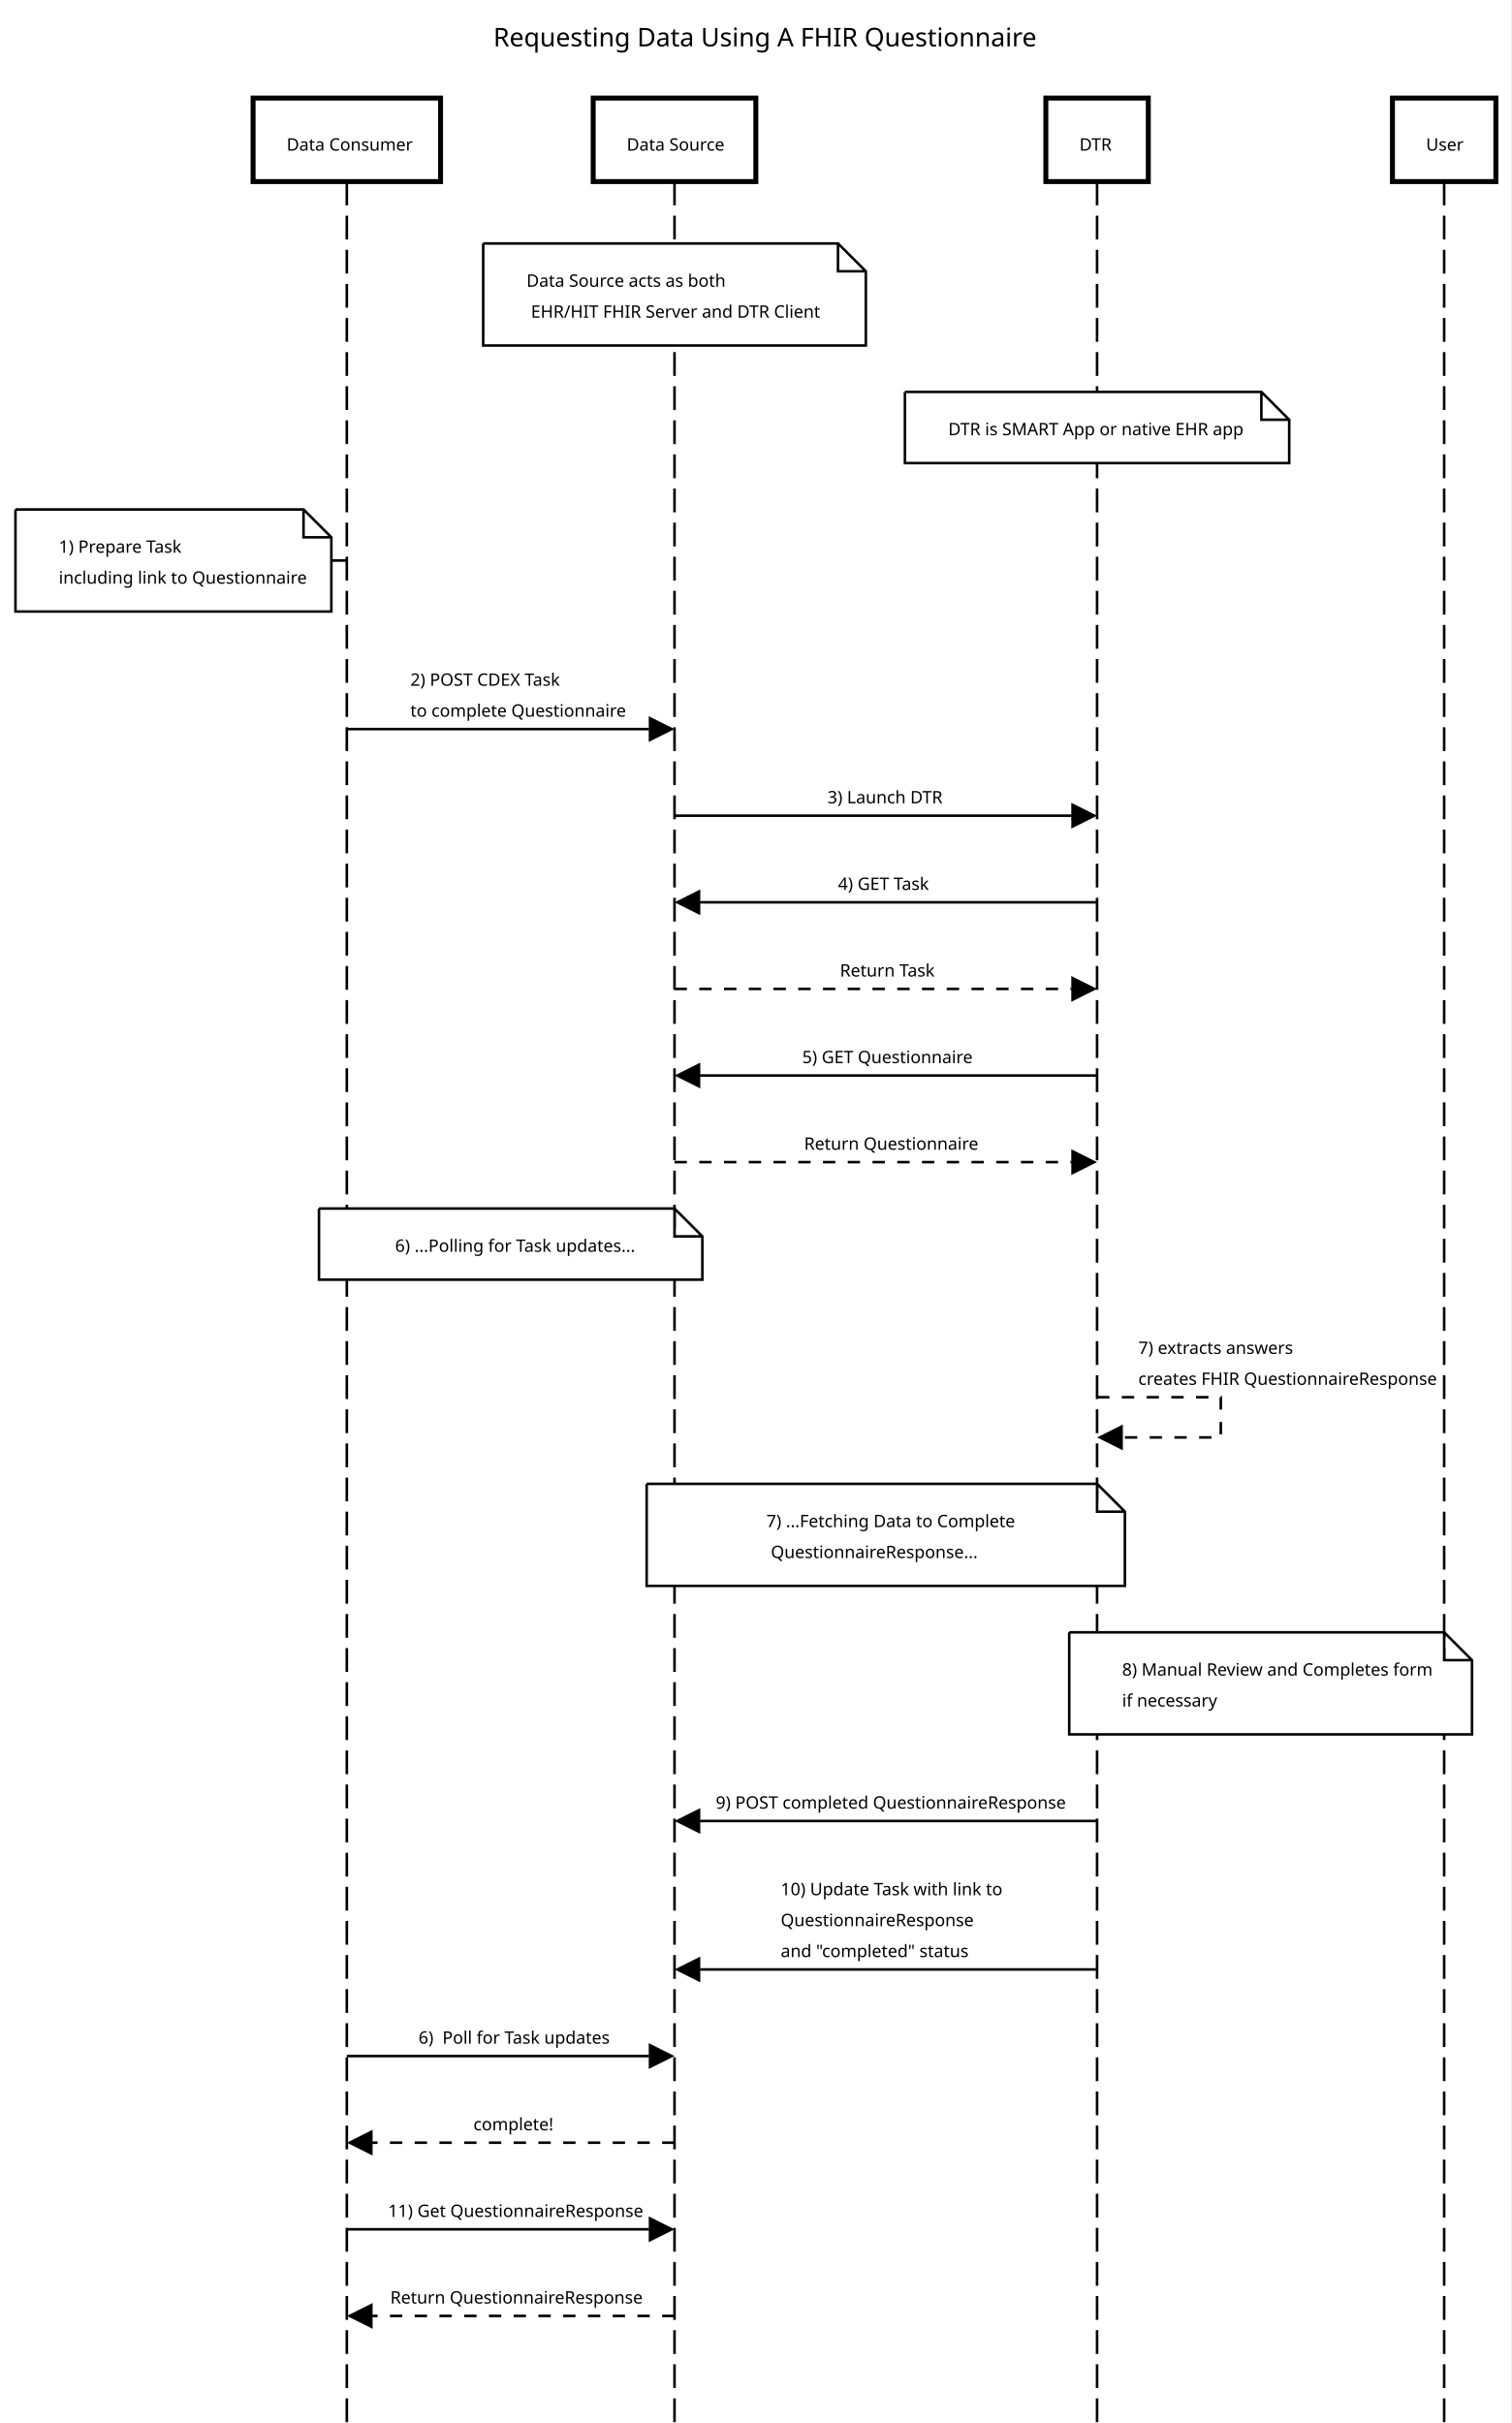
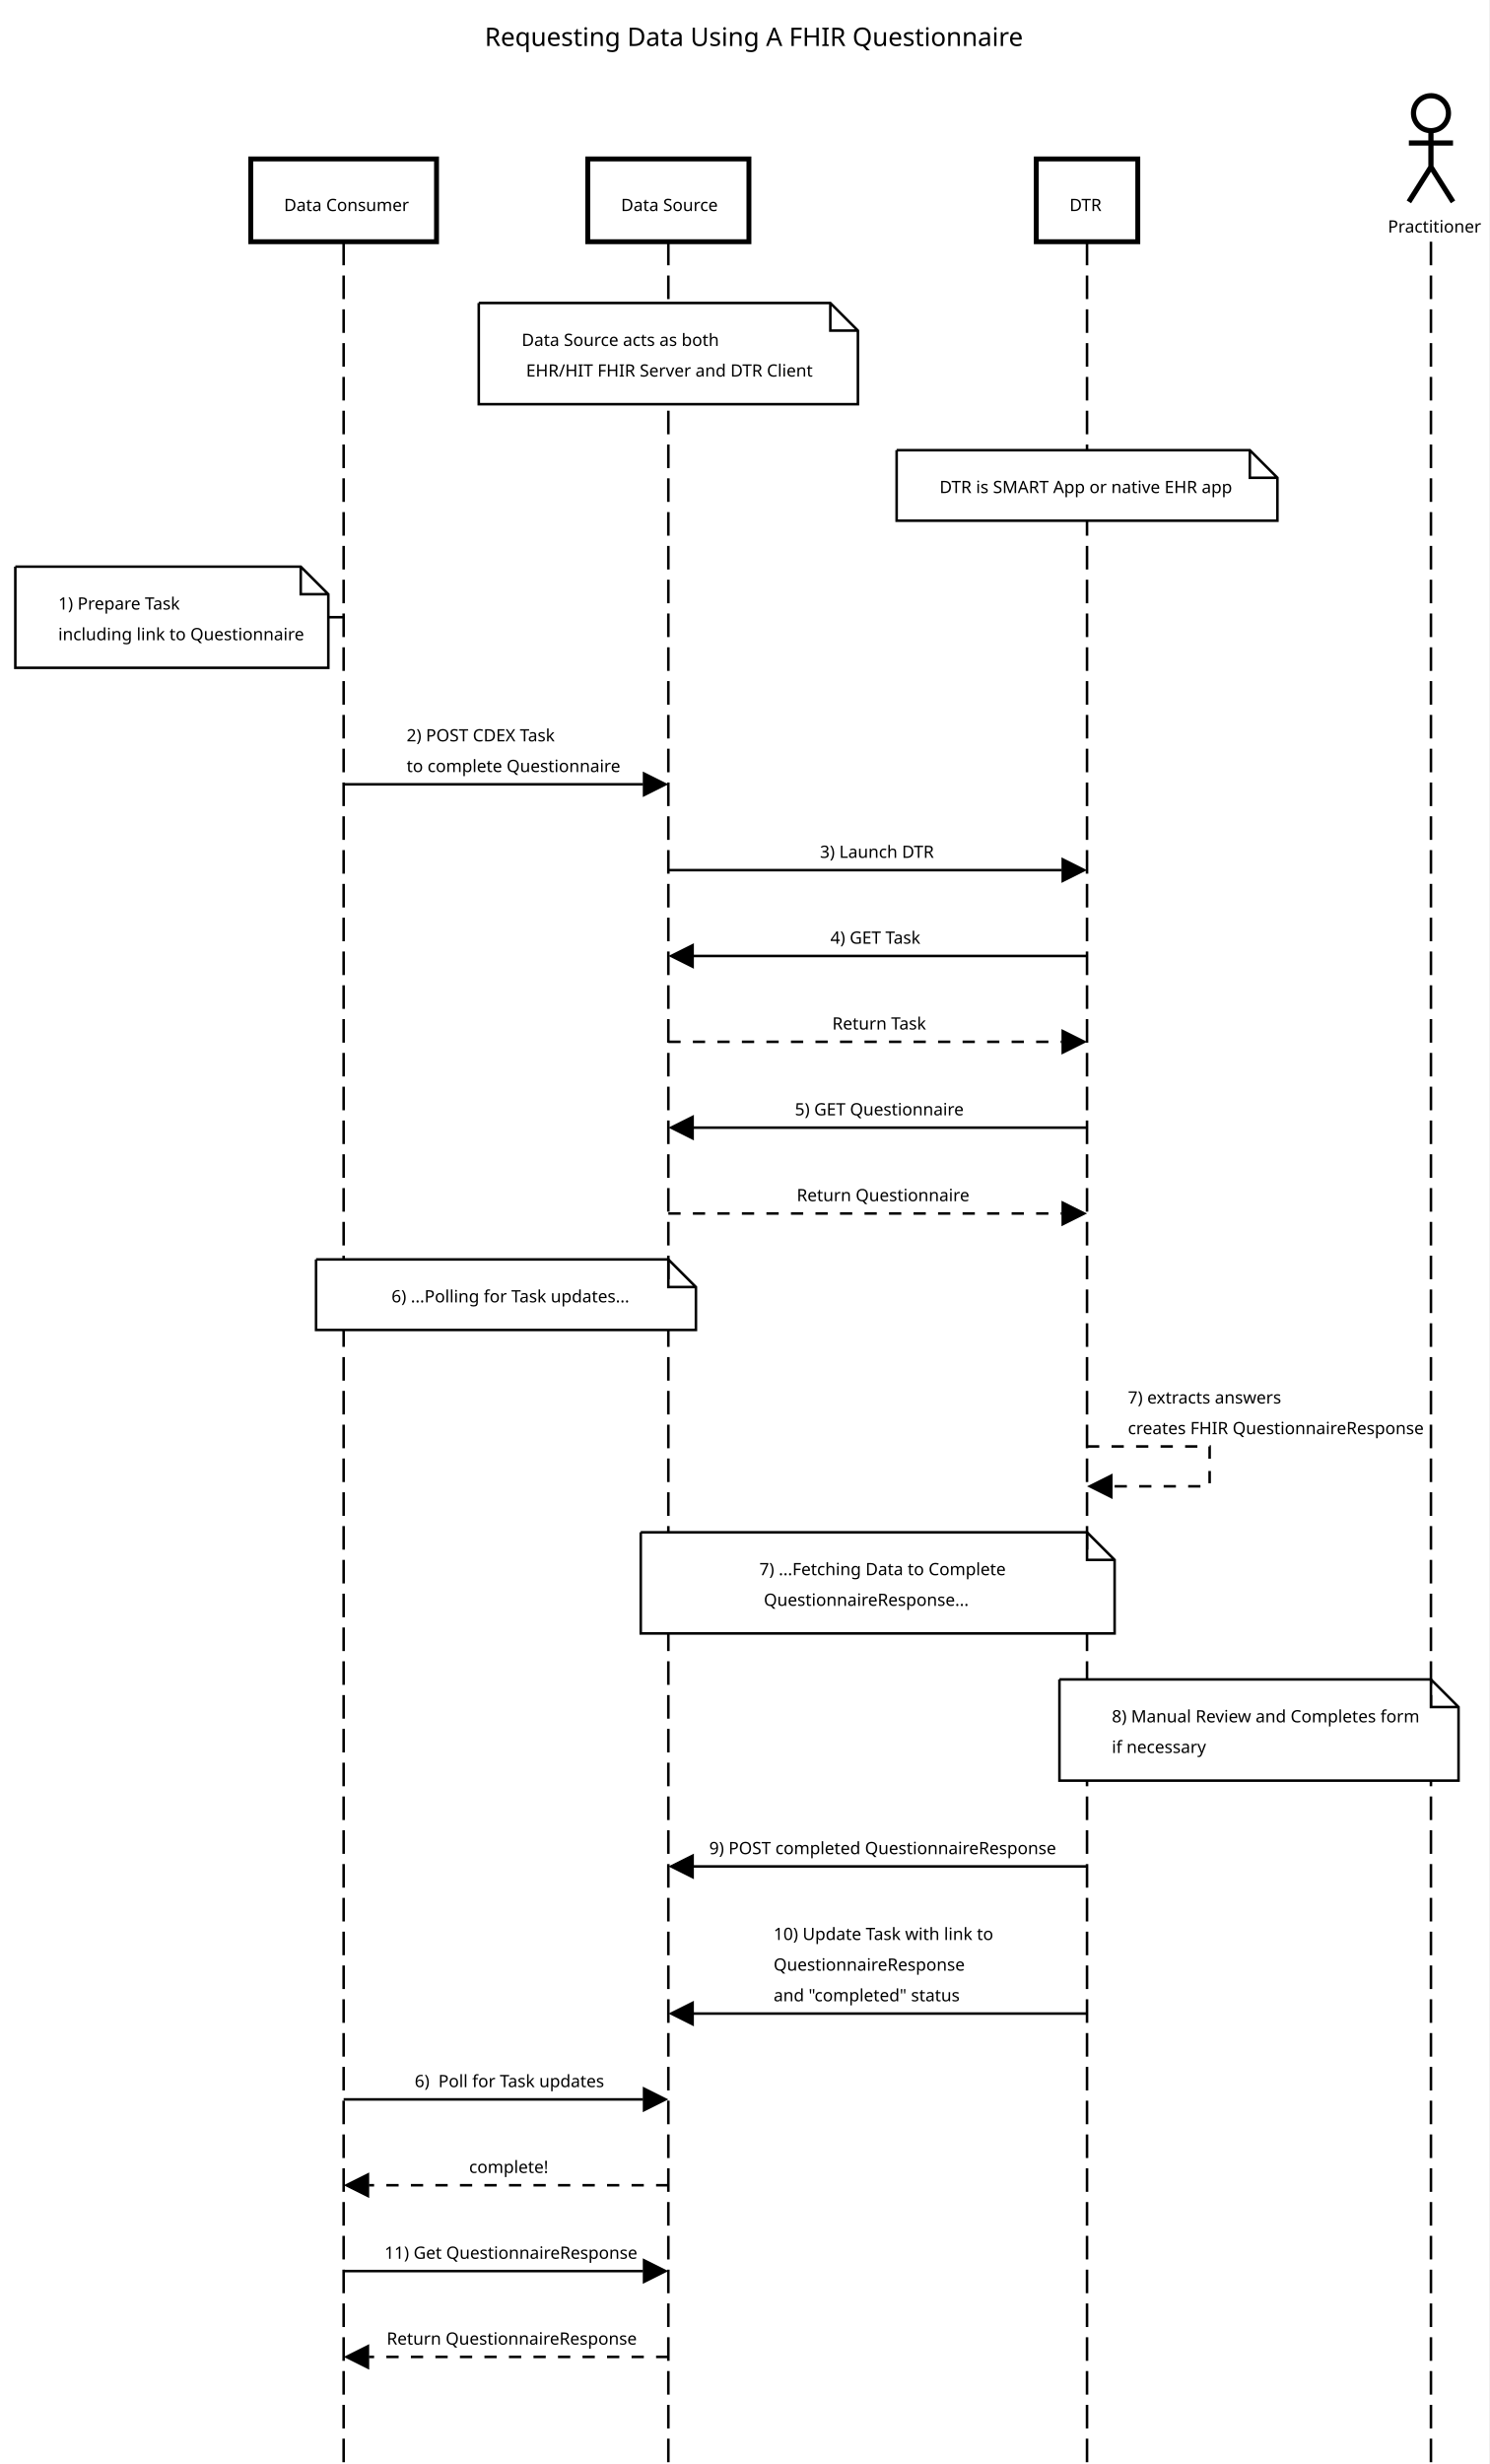
- <svg xmlns="http://www.w3.org/2000/svg" version="1.1" width="1289" height="2067">
+ <svg xmlns="http://www.w3.org/2000/svg" version="1.1" width="1282" height="2121">
  <defs />
  <g>
    <g />
    <g />
    <g />
    <g />
    <g />
    <g />
    <g />
    <g />
    <g />
    <g />
    <g />
    <g />
    <g />
    <g />
    <g />
    <g />
    <g />
    <g />
    <g />
    <g />
    <g />
    <g />
    <g />
    <g />
    <g />
    <g />
    <g />
    <g>
-       <rect fill="white" stroke="none" x="0" y="0" width="1289" height="2067" />
-     </g>
-     <g>
-       <text fill="black" stroke="none" font-family="sans-serif" font-size="16.5pt" font-style="normal" font-weight="normal" text-decoration="normal" x="420.844" y="39.581" text-anchor="start" dominant-baseline="alphabetic" xml:space="preserve">Requesting Data Using A FHIR Questionnaire</text>
-     </g>
-     <g />
-     <g>
-       <path fill="none" stroke="black" paint-order="fill stroke markers" d=" M 295.856 154.895 L 295.856 2067.999" stroke-miterlimit="10" stroke-width="2.199" stroke-dasharray="20.298,8.796" />
-       <path fill="none" stroke="black" paint-order="fill stroke markers" d=" M 575.393 154.895 L 575.393 2067.999" stroke-miterlimit="10" stroke-width="2.199" stroke-dasharray="20.298,8.796" />
-       <path fill="none" stroke="black" paint-order="fill stroke markers" d=" M 935.853 154.895 L 935.853 2067.999" stroke-miterlimit="10" stroke-width="2.199" stroke-dasharray="20.298,8.796" />
-       <path fill="none" stroke="black" paint-order="fill stroke markers" d=" M 1231.94 154.895 L 1231.94 2067.999" stroke-miterlimit="10" stroke-width="2.199" stroke-dasharray="20.298,8.796" />
+       <rect fill="white" stroke="none" x="0" y="0" width="1282" height="2121" />
+     </g>
+     <g>
+       <text fill="black" stroke="none" font-family="sans-serif" font-size="16.5pt" font-style="normal" font-weight="normal" text-decoration="normal" x="417.327" y="39.581" text-anchor="start" dominant-baseline="alphabetic" xml:space="preserve">Requesting Data Using A FHIR Questionnaire</text>
+     </g>
+     <g />
+     <g>
+       <path fill="none" stroke="black" paint-order="fill stroke markers" d=" M 295.856 208.067 L 295.856 2121.17" stroke-miterlimit="10" stroke-width="2.199" stroke-dasharray="20.298,8.796" />
+       <path fill="none" stroke="black" paint-order="fill stroke markers" d=" M 575.393 208.067 L 575.393 2121.17" stroke-miterlimit="10" stroke-width="2.199" stroke-dasharray="20.298,8.796" />
+       <path fill="none" stroke="black" paint-order="fill stroke markers" d=" M 935.853 208.067 L 935.853 2121.17" stroke-miterlimit="10" stroke-width="2.199" stroke-dasharray="20.298,8.796" />
+       <path fill="none" stroke="black" paint-order="fill stroke markers" d=" M 1231.94 208.067 L 1231.94 2121.17" stroke-miterlimit="10" stroke-width="2.199" stroke-dasharray="20.298,8.796" />
    </g>
    <g>
      <path fill="none" stroke="none" />
      <g>
-         <path fill="white" stroke="black" paint-order="fill stroke markers" d=" M 215.894 83.649 L 375.818 83.649 L 375.818 154.895 L 215.894 154.895 L 215.894 83.649 Z" stroke-miterlimit="10" stroke-width="4.222" stroke-dasharray="" />
-       </g>
-       <g>
-         <g />
-         <text fill="black" stroke="none" font-family="sans-serif" font-size="11pt" font-style="normal" font-weight="normal" text-decoration="normal" x="244.525" y="128.508" text-anchor="start" dominant-baseline="alphabetic" xml:space="preserve">Data Consumer</text>
+         <path fill="white" stroke="black" paint-order="fill stroke markers" d=" M 215.894 136.82 L 375.818 136.82 L 375.818 208.067 L 215.894 208.067 L 215.894 136.82 Z" stroke-miterlimit="10" stroke-width="4.222" stroke-dasharray="" />
+       </g>
+       <g>
+         <g />
+         <text fill="black" stroke="none" font-family="sans-serif" font-size="11pt" font-style="normal" font-weight="normal" text-decoration="normal" x="244.525" y="181.679" text-anchor="start" dominant-baseline="alphabetic" xml:space="preserve">Data Consumer</text>
      </g>
      <path fill="none" stroke="none" />
      <g>
-         <path fill="white" stroke="black" paint-order="fill stroke markers" d=" M 506.018 83.649 L 644.768 83.649 L 644.768 154.895 L 506.018 154.895 L 506.018 83.649 Z" stroke-miterlimit="10" stroke-width="4.222" stroke-dasharray="" />
-       </g>
-       <g>
-         <g />
-         <text fill="black" stroke="none" font-family="sans-serif" font-size="11pt" font-style="normal" font-weight="normal" text-decoration="normal" x="534.648" y="128.508" text-anchor="start" dominant-baseline="alphabetic" xml:space="preserve">Data Source</text>
+         <path fill="white" stroke="black" paint-order="fill stroke markers" d=" M 506.018 136.82 L 644.768 136.82 L 644.768 208.067 L 506.018 208.067 L 506.018 136.82 Z" stroke-miterlimit="10" stroke-width="4.222" stroke-dasharray="" />
+       </g>
+       <g>
+         <g />
+         <text fill="black" stroke="none" font-family="sans-serif" font-size="11pt" font-style="normal" font-weight="normal" text-decoration="normal" x="534.648" y="181.679" text-anchor="start" dominant-baseline="alphabetic" xml:space="preserve">Data Source</text>
      </g>
      <path fill="none" stroke="none" />
      <g>
-         <path fill="white" stroke="black" paint-order="fill stroke markers" d=" M 892.158 83.649 L 979.548 83.649 L 979.548 154.895 L 892.158 154.895 L 892.158 83.649 Z" stroke-miterlimit="10" stroke-width="4.222" stroke-dasharray="" />
-       </g>
-       <g>
-         <g />
-         <text fill="black" stroke="none" font-family="sans-serif" font-size="11pt" font-style="normal" font-weight="normal" text-decoration="normal" x="920.788" y="128.508" text-anchor="start" dominant-baseline="alphabetic" xml:space="preserve">DTR</text>
-       </g>
-       <path fill="none" stroke="none" />
-       <g>
-         <path fill="white" stroke="black" paint-order="fill stroke markers" d=" M 1187.833 83.649 L 1276.046 83.649 L 1276.046 154.895 L 1187.833 154.895 L 1187.833 83.649 Z" stroke-miterlimit="10" stroke-width="4.222" stroke-dasharray="" />
-       </g>
-       <g>
-         <g />
-         <text fill="black" stroke="none" font-family="sans-serif" font-size="11pt" font-style="normal" font-weight="normal" text-decoration="normal" x="1216.464" y="128.508" text-anchor="start" dominant-baseline="alphabetic" xml:space="preserve">User</text>
-       </g>
-     </g>
-     <g>
-       <path fill="white" stroke="black" paint-order="fill stroke markers" d=" M 412.187 207.671 L 714.85 207.671 L 738.599 231.42 L 738.599 294.75 L 412.187 294.75 L 412.187 207.671 M 714.85 207.671 L 714.85 231.42 L 738.599 231.42" stroke-miterlimit="10" stroke-width="2.199" stroke-dasharray="" />
-       <g>
-         <text fill="black" stroke="none" font-family="sans-serif" font-size="11pt" font-style="normal" font-weight="normal" text-decoration="normal" x="449.13" y="244.613" text-anchor="start" dominant-baseline="alphabetic" xml:space="preserve">Data Source acts as both</text>
-         <text fill="black" stroke="none" font-family="sans-serif" font-size="11pt" font-style="normal" font-weight="normal" text-decoration="normal" x="449.13" y="271.001" text-anchor="start" dominant-baseline="alphabetic" xml:space="preserve"> EHR/HIT FHIR Server and DTR Client</text>
-       </g>
-       <path fill="white" stroke="black" paint-order="fill stroke markers" d=" M 771.945 334.331 L 1076.012 334.331 L 1099.761 358.08 L 1099.761 395.023 L 771.945 395.023 L 771.945 334.331 M 1076.012 334.331 L 1076.012 358.08 L 1099.761 358.08" stroke-miterlimit="10" stroke-width="2.199" stroke-dasharray="" />
-       <g>
-         <text fill="black" stroke="none" font-family="sans-serif" font-size="11pt" font-style="normal" font-weight="normal" text-decoration="normal" x="808.888" y="371.274" text-anchor="start" dominant-baseline="alphabetic" xml:space="preserve">DTR is SMART App or native EHR app</text>
-       </g>
-       <path fill="white" stroke="black" paint-order="fill stroke markers" d=" M 295.856 478.144 L 282.662 478.144 M 13.194 434.604 L 258.914 434.604 L 282.662 458.353 L 282.662 521.684 L 13.194 521.684 L 13.194 434.604 M 258.914 434.604 L 258.914 458.353 L 282.662 458.353" stroke-miterlimit="10" stroke-width="2.199" stroke-dasharray="" />
-       <g>
-         <text fill="black" stroke="none" font-family="sans-serif" font-size="11pt" font-style="normal" font-weight="normal" text-decoration="normal" x="50.137" y="471.547" text-anchor="start" dominant-baseline="alphabetic" xml:space="preserve">1) Prepare Task</text>
-         <text fill="black" stroke="none" font-family="sans-serif" font-size="11pt" font-style="normal" font-weight="normal" text-decoration="normal" x="50.137" y="497.935" text-anchor="start" dominant-baseline="alphabetic" xml:space="preserve">including link to Questionnaire</text>
-       </g>
-       <g>
-         <g>
-           <rect fill="white" stroke="none" x="346.101" y="561.265" width="143.958" height="34.304" />
-         </g>
-         <g>
-           <rect fill="white" stroke="none" x="346.101" y="587.653" width="179.047" height="34.304" />
-         </g>
-         <text fill="black" stroke="none" font-family="sans-serif" font-size="11pt" font-style="normal" font-weight="normal" text-decoration="normal" x="350.059" y="585.014" text-anchor="start" dominant-baseline="alphabetic" xml:space="preserve">2) POST CDEX Task</text>
-         <text fill="black" stroke="none" font-family="sans-serif" font-size="11pt" font-style="normal" font-weight="normal" text-decoration="normal" x="350.059" y="611.402" text-anchor="start" dominant-baseline="alphabetic" xml:space="preserve">to complete Questionnaire</text>
-       </g>
-       <g>
-         <path fill="none" stroke="black" paint-order="fill stroke markers" d=" M 295.856 621.957 L 553.667 621.957" stroke-miterlimit="10" stroke-width="2.199" stroke-dasharray="" />
-         <g transform="translate(575.3929,621.9566) translate(-575.3929,-621.9566)">
-           <path fill="black" stroke="none" paint-order="stroke fill markers" d=" M 553.403 610.962 L 575.393 621.957 L 553.403 632.951 Z" />
-         </g>
-       </g>
-       <g>
-         <g>
-           <rect fill="white" stroke="none" x="701.962" y="661.538" width="107.322" height="34.304" />
-         </g>
-         <text fill="black" stroke="none" font-family="sans-serif" font-size="11pt" font-style="normal" font-weight="normal" text-decoration="normal" x="705.92" y="685.287" text-anchor="start" dominant-baseline="alphabetic" xml:space="preserve">3) Launch DTR</text>
-       </g>
-       <g>
-         <path fill="none" stroke="black" paint-order="fill stroke markers" d=" M 575.393 695.842 L 914.127 695.842" stroke-miterlimit="10" stroke-width="2.199" stroke-dasharray="" />
-         <g transform="translate(935.8529,695.842) translate(-935.8529,-695.842)">
-           <path fill="black" stroke="none" paint-order="stroke fill markers" d=" M 913.863 684.847 L 935.853 695.842 L 913.863 706.837 Z" />
-         </g>
-       </g>
-       <g>
-         <g>
-           <rect fill="white" stroke="none" x="710.935" y="735.423" width="89.377" height="34.304" />
-         </g>
-         <text fill="black" stroke="none" font-family="sans-serif" font-size="11pt" font-style="normal" font-weight="normal" text-decoration="normal" x="714.893" y="759.172" text-anchor="start" dominant-baseline="alphabetic" xml:space="preserve">4) GET Task</text>
-       </g>
-       <g>
-         <path fill="none" stroke="black" paint-order="fill stroke markers" d=" M 935.853 769.727 L 597.119 769.727" stroke-miterlimit="10" stroke-width="2.199" stroke-dasharray="" />
-         <g transform="translate(575.3929,769.7273) translate(-575.3929,-769.7273)">
-           <path fill="black" stroke="none" paint-order="stroke fill markers" d=" M 597.383 758.732 L 575.393 769.727 L 597.383 780.722 Z" />
-         </g>
-       </g>
-       <g>
-         <g>
-           <rect fill="white" stroke="none" x="712.556" y="809.309" width="86.134" height="34.304" />
-         </g>
-         <text fill="black" stroke="none" font-family="sans-serif" font-size="11pt" font-style="normal" font-weight="normal" text-decoration="normal" x="716.514" y="833.058" text-anchor="start" dominant-baseline="alphabetic" xml:space="preserve">Return Task</text>
-       </g>
-       <g>
-         <path fill="none" stroke="black" paint-order="fill stroke markers" d=" M 575.393 843.613 L 914.127 843.613" stroke-miterlimit="10" stroke-width="2.199" stroke-dasharray="10.555" />
-         <g transform="translate(935.8529,843.6127) translate(-935.8529,-843.6127)">
-           <path fill="black" stroke="none" paint-order="stroke fill markers" d=" M 913.863 832.618 L 935.853 843.613 L 913.863 854.608 Z" />
-         </g>
-       </g>
-       <g>
-         <g>
-           <rect fill="white" stroke="none" x="680.369" y="883.194" width="150.508" height="34.304" />
-         </g>
-         <text fill="black" stroke="none" font-family="sans-serif" font-size="11pt" font-style="normal" font-weight="normal" text-decoration="normal" x="684.327" y="906.943" text-anchor="start" dominant-baseline="alphabetic" xml:space="preserve">5) GET Questionnaire</text>
-       </g>
-       <g>
-         <path fill="none" stroke="black" paint-order="fill stroke markers" d=" M 935.853 917.498 L 597.119 917.498" stroke-miterlimit="10" stroke-width="2.199" stroke-dasharray="" />
-         <g transform="translate(575.3929,917.4981) translate(-575.3929,-917.4981)">
-           <path fill="black" stroke="none" paint-order="stroke fill markers" d=" M 597.383 906.503 L 575.393 917.498 L 597.383 928.493 Z" />
-         </g>
-       </g>
-       <g>
-         <g>
-           <rect fill="white" stroke="none" x="681.991" y="957.08" width="147.265" height="34.304" />
-         </g>
-         <text fill="black" stroke="none" font-family="sans-serif" font-size="11pt" font-style="normal" font-weight="normal" text-decoration="normal" x="685.949" y="980.828" text-anchor="start" dominant-baseline="alphabetic" xml:space="preserve">Return Questionnaire</text>
-       </g>
-       <g>
-         <path fill="none" stroke="black" paint-order="fill stroke markers" d=" M 575.393 991.383 L 914.127 991.383" stroke-miterlimit="10" stroke-width="2.199" stroke-dasharray="10.555" />
-         <g transform="translate(935.8529,991.3835) translate(-935.8529,-991.3835)">
-           <path fill="black" stroke="none" paint-order="stroke fill markers" d=" M 913.863 980.389 L 935.853 991.383 L 913.863 1002.378 Z" />
-         </g>
-       </g>
-       <path fill="white" stroke="black" paint-order="fill stroke markers" d=" M 272.107 1030.965 L 575.393 1030.965 L 599.142 1054.714 L 599.142 1091.657 L 272.107 1091.657 L 272.107 1030.965 M 575.393 1030.965 L 575.393 1054.714 L 599.142 1054.714" stroke-miterlimit="10" stroke-width="2.199" stroke-dasharray="" />
-       <g>
-         <text fill="black" stroke="none" font-family="sans-serif" font-size="11pt" font-style="normal" font-weight="normal" text-decoration="normal" x="337.028" y="1067.908" text-anchor="start" dominant-baseline="alphabetic" xml:space="preserve">6) ...Polling for Task updates...</text>
-       </g>
-       <g>
-         <g>
-           <rect fill="white" stroke="none" x="967.078" y="1131.238" width="135.01" height="34.304" />
-         </g>
-         <g>
-           <rect fill="white" stroke="none" x="967.078" y="1157.626" width="255.626" height="34.304" />
-         </g>
-         <text fill="black" stroke="none" font-family="sans-serif" font-size="11pt" font-style="normal" font-weight="normal" text-decoration="normal" x="971.036" y="1154.987" text-anchor="start" dominant-baseline="alphabetic" xml:space="preserve">7) extracts answers</text>
-         <text fill="black" stroke="none" font-family="sans-serif" font-size="11pt" font-style="normal" font-weight="normal" text-decoration="normal" x="971.036" y="1181.374" text-anchor="start" dominant-baseline="alphabetic" xml:space="preserve">creates FHIR QuestionnaireResponse</text>
-       </g>
-       <g>
-         <path fill="none" stroke="black" paint-order="fill stroke markers" d=" M 935.853 1191.93 L 1041.403 1191.93 L 1041.403 1226.233 L 957.579 1226.233" stroke-miterlimit="10" stroke-width="2.199" stroke-dasharray="10.555" />
-         <g transform="translate(935.8529,1226.233) translate(-935.8529,-1226.233)">
-           <path fill="black" stroke="none" paint-order="stroke fill markers" d=" M 957.843 1215.239 L 935.853 1226.233 L 957.843 1237.228 Z" />
-         </g>
-       </g>
-       <path fill="white" stroke="black" paint-order="fill stroke markers" d=" M 551.644 1265.815 L 935.853 1265.815 L 959.602 1289.564 L 959.602 1352.894 L 551.644 1352.894 L 551.644 1265.815 M 935.853 1265.815 L 935.853 1289.564 L 959.602 1289.564" stroke-miterlimit="10" stroke-width="2.199" stroke-dasharray="" />
-       <g>
-         <text fill="black" stroke="none" font-family="sans-serif" font-size="11pt" font-style="normal" font-weight="normal" text-decoration="normal" x="653.769" y="1302.758" text-anchor="start" dominant-baseline="alphabetic" xml:space="preserve">7) ...Fetching Data to Complete</text>
-         <text fill="black" stroke="none" font-family="sans-serif" font-size="11pt" font-style="normal" font-weight="normal" text-decoration="normal" x="653.769" y="1329.145" text-anchor="start" dominant-baseline="alphabetic" xml:space="preserve"> QuestionnaireResponse...</text>
-       </g>
-       <path fill="white" stroke="black" paint-order="fill stroke markers" d=" M 912.104 1392.476 L 1231.94 1392.476 L 1255.688 1416.224 L 1255.688 1479.555 L 912.104 1479.555 L 912.104 1392.476 M 1231.94 1392.476 L 1231.94 1416.224 L 1255.688 1416.224" stroke-miterlimit="10" stroke-width="2.199" stroke-dasharray="" />
-       <g>
-         <text fill="black" stroke="none" font-family="sans-serif" font-size="11pt" font-style="normal" font-weight="normal" text-decoration="normal" x="957.196" y="1429.418" text-anchor="start" dominant-baseline="alphabetic" xml:space="preserve">8) Manual Review and Completes form</text>
-         <text fill="black" stroke="none" font-family="sans-serif" font-size="11pt" font-style="normal" font-weight="normal" text-decoration="normal" x="957.196" y="1455.806" text-anchor="start" dominant-baseline="alphabetic" xml:space="preserve">if necessary</text>
-       </g>
-       <g>
-         <g>
-           <rect fill="white" stroke="none" x="606.618" y="1519.136" width="298.009" height="34.304" />
-         </g>
-         <text fill="black" stroke="none" font-family="sans-serif" font-size="11pt" font-style="normal" font-weight="normal" text-decoration="normal" x="610.576" y="1542.885" text-anchor="start" dominant-baseline="alphabetic" xml:space="preserve">9) POST completed QuestionnaireResponse</text>
-       </g>
-       <g>
-         <path fill="none" stroke="black" paint-order="fill stroke markers" d=" M 935.853 1553.44 L 597.119 1553.44" stroke-miterlimit="10" stroke-width="2.199" stroke-dasharray="" />
-         <g transform="translate(575.3929,1553.44) translate(-575.3929,-1553.44)">
-           <path fill="black" stroke="none" paint-order="stroke fill markers" d=" M 597.383 1542.445 L 575.393 1553.44 L 597.383 1564.435 Z" />
-         </g>
-       </g>
-       <g>
-         <g>
-           <rect fill="white" stroke="none" x="662.033" y="1593.022" width="187.179" height="34.304" />
-         </g>
-         <g>
-           <rect fill="white" stroke="none" x="662.033" y="1619.409" width="165.203" height="34.304" />
-         </g>
-         <g>
-           <rect fill="white" stroke="none" x="662.033" y="1645.797" width="157.68" height="34.304" />
-         </g>
-         <text fill="black" stroke="none" font-family="sans-serif" font-size="11pt" font-style="normal" font-weight="normal" text-decoration="normal" x="665.992" y="1616.77" text-anchor="start" dominant-baseline="alphabetic" xml:space="preserve">10) Update Task with link to</text>
-         <text fill="black" stroke="none" font-family="sans-serif" font-size="11pt" font-style="normal" font-weight="normal" text-decoration="normal" x="665.992" y="1643.158" text-anchor="start" dominant-baseline="alphabetic" xml:space="preserve">QuestionnaireResponse</text>
-         <text fill="black" stroke="none" font-family="sans-serif" font-size="11pt" font-style="normal" font-weight="normal" text-decoration="normal" x="665.992" y="1669.546" text-anchor="start" dominant-baseline="alphabetic" xml:space="preserve">and "completed" status</text>
-       </g>
-       <g>
-         <path fill="none" stroke="black" paint-order="fill stroke markers" d=" M 935.853 1680.101 L 597.119 1680.101" stroke-miterlimit="10" stroke-width="2.199" stroke-dasharray="" />
-         <g transform="translate(575.3929,1680.101) translate(-575.3929,-1680.101)">
-           <path fill="black" stroke="none" paint-order="stroke fill markers" d=" M 597.383 1669.106 L 575.393 1680.101 L 597.383 1691.096 Z" />
-         </g>
-       </g>
-       <g>
-         <g>
-           <rect fill="white" stroke="none" x="353.034" y="1719.682" width="165.182" height="34.304" />
-         </g>
-         <text fill="black" stroke="none" font-family="sans-serif" font-size="11pt" font-style="normal" font-weight="normal" text-decoration="normal" x="356.992" y="1743.431" text-anchor="start" dominant-baseline="alphabetic" xml:space="preserve">6)  Poll for Task updates</text>
-       </g>
-       <g>
-         <path fill="none" stroke="black" paint-order="fill stroke markers" d=" M 295.856 1753.986 L 553.667 1753.986" stroke-miterlimit="10" stroke-width="2.199" stroke-dasharray="" />
-         <g transform="translate(575.3929,1753.986) translate(-575.3929,-1753.986)">
-           <path fill="black" stroke="none" paint-order="stroke fill markers" d=" M 553.403 1742.991 L 575.393 1753.986 L 553.403 1764.981 Z" />
-         </g>
-       </g>
-       <g>
-         <g>
-           <rect fill="white" stroke="none" x="399.888" y="1793.568" width="71.474" height="34.304" />
-         </g>
-         <text fill="black" stroke="none" font-family="sans-serif" font-size="11pt" font-style="normal" font-weight="normal" text-decoration="normal" x="403.846" y="1817.316" text-anchor="start" dominant-baseline="alphabetic" xml:space="preserve">complete!</text>
-       </g>
-       <g>
-         <path fill="none" stroke="black" paint-order="fill stroke markers" d=" M 575.393 1827.872 L 317.582 1827.872" stroke-miterlimit="10" stroke-width="2.199" stroke-dasharray="10.555" />
-         <g transform="translate(295.8563,1827.872) translate(-295.8563,-1827.872)">
-           <path fill="black" stroke="none" paint-order="stroke fill markers" d=" M 317.846 1816.877 L 295.856 1827.872 L 317.846 1838.866 Z" />
-         </g>
-       </g>
-       <g>
-         <g>
-           <rect fill="white" stroke="none" x="327.082" y="1867.453" width="217.086" height="34.304" />
-         </g>
-         <text fill="black" stroke="none" font-family="sans-serif" font-size="11pt" font-style="normal" font-weight="normal" text-decoration="normal" x="331.04" y="1891.202" text-anchor="start" dominant-baseline="alphabetic" xml:space="preserve">11) Get QuestionnaireResponse</text>
-       </g>
-       <g>
-         <path fill="none" stroke="black" paint-order="fill stroke markers" d=" M 295.856 1901.757 L 553.667 1901.757" stroke-miterlimit="10" stroke-width="2.199" stroke-dasharray="" />
-         <g transform="translate(575.3929,1901.757) translate(-575.3929,-1901.757)">
-           <path fill="black" stroke="none" paint-order="stroke fill markers" d=" M 553.403 1890.762 L 575.393 1901.757 L 553.403 1912.752 Z" />
-         </g>
-       </g>
-       <g>
-         <g>
-           <rect fill="white" stroke="none" x="328.986" y="1941.338" width="213.278" height="34.304" />
-         </g>
-         <text fill="black" stroke="none" font-family="sans-serif" font-size="11pt" font-style="normal" font-weight="normal" text-decoration="normal" x="332.944" y="1965.087" text-anchor="start" dominant-baseline="alphabetic" xml:space="preserve">Return QuestionnaireResponse</text>
-       </g>
-       <g>
-         <path fill="none" stroke="black" paint-order="fill stroke markers" d=" M 575.393 1975.642 L 317.582 1975.642" stroke-miterlimit="10" stroke-width="2.199" stroke-dasharray="10.555" />
-         <g transform="translate(295.8563,1975.642) translate(-295.8563,-1975.642)">
-           <path fill="black" stroke="none" paint-order="stroke fill markers" d=" M 317.846 1964.647 L 295.856 1975.642 L 317.846 1986.637 Z" />
+         <path fill="white" stroke="black" paint-order="fill stroke markers" d=" M 892.158 136.82 L 979.548 136.82 L 979.548 208.067 L 892.158 208.067 L 892.158 136.82 Z" stroke-miterlimit="10" stroke-width="4.222" stroke-dasharray="" />
+       </g>
+       <g>
+         <g />
+         <text fill="black" stroke="none" font-family="sans-serif" font-size="11pt" font-style="normal" font-weight="normal" text-decoration="normal" x="920.788" y="181.679" text-anchor="start" dominant-baseline="alphabetic" xml:space="preserve">DTR</text>
+       </g>
+       <g>
+         <path fill="white" stroke="black" paint-order="fill stroke markers" d=" M 1246.981 96.447 A 15.041 15.041 0 1 1 1246.98 96.432 M 1231.94 111.488 L 1231.94 143.681 M 1212.94 123.098 L 1250.939 123.098 M 1231.94 143.681 L 1212.94 173.763 M 1231.94 143.681 L 1250.939 173.763" stroke-miterlimit="10" stroke-width="4.486" stroke-dasharray="" />
+       </g>
+       <g>
+         <g />
+         <text fill="black" stroke="none" font-family="sans-serif" font-size="11pt" font-style="normal" font-weight="normal" text-decoration="normal" x="1194.867" y="200.15" text-anchor="start" dominant-baseline="alphabetic" xml:space="preserve">Practitioner</text>
+       </g>
+     </g>
+     <g>
+       <path fill="white" stroke="black" paint-order="fill stroke markers" d=" M 412.187 260.842 L 714.85 260.842 L 738.599 284.591 L 738.599 347.921 L 412.187 347.921 L 412.187 260.842 M 714.85 260.842 L 714.85 284.591 L 738.599 284.591" stroke-miterlimit="10" stroke-width="2.199" stroke-dasharray="" />
+       <g>
+         <text fill="black" stroke="none" font-family="sans-serif" font-size="11pt" font-style="normal" font-weight="normal" text-decoration="normal" x="449.13" y="297.784" text-anchor="start" dominant-baseline="alphabetic" xml:space="preserve">Data Source acts as both</text>
+         <text fill="black" stroke="none" font-family="sans-serif" font-size="11pt" font-style="normal" font-weight="normal" text-decoration="normal" x="449.13" y="324.172" text-anchor="start" dominant-baseline="alphabetic" xml:space="preserve"> EHR/HIT FHIR Server and DTR Client</text>
+       </g>
+       <path fill="white" stroke="black" paint-order="fill stroke markers" d=" M 771.945 387.502 L 1076.012 387.502 L 1099.761 411.251 L 1099.761 448.194 L 771.945 448.194 L 771.945 387.502 M 1076.012 387.502 L 1076.012 411.251 L 1099.761 411.251" stroke-miterlimit="10" stroke-width="2.199" stroke-dasharray="" />
+       <g>
+         <text fill="black" stroke="none" font-family="sans-serif" font-size="11pt" font-style="normal" font-weight="normal" text-decoration="normal" x="808.888" y="424.445" text-anchor="start" dominant-baseline="alphabetic" xml:space="preserve">DTR is SMART App or native EHR app</text>
+       </g>
+       <path fill="white" stroke="black" paint-order="fill stroke markers" d=" M 295.856 531.315 L 282.662 531.315 M 13.194 487.775 L 258.914 487.775 L 282.662 511.524 L 282.662 574.855 L 13.194 574.855 L 13.194 487.775 M 258.914 487.775 L 258.914 511.524 L 282.662 511.524" stroke-miterlimit="10" stroke-width="2.199" stroke-dasharray="" />
+       <g>
+         <text fill="black" stroke="none" font-family="sans-serif" font-size="11pt" font-style="normal" font-weight="normal" text-decoration="normal" x="50.137" y="524.718" text-anchor="start" dominant-baseline="alphabetic" xml:space="preserve">1) Prepare Task</text>
+         <text fill="black" stroke="none" font-family="sans-serif" font-size="11pt" font-style="normal" font-weight="normal" text-decoration="normal" x="50.137" y="551.106" text-anchor="start" dominant-baseline="alphabetic" xml:space="preserve">including link to Questionnaire</text>
+       </g>
+       <g>
+         <g>
+           <rect fill="white" stroke="none" x="346.101" y="614.436" width="143.958" height="34.304" />
+         </g>
+         <g>
+           <rect fill="white" stroke="none" x="346.101" y="640.824" width="179.047" height="34.304" />
+         </g>
+         <text fill="black" stroke="none" font-family="sans-serif" font-size="11pt" font-style="normal" font-weight="normal" text-decoration="normal" x="350.059" y="638.185" text-anchor="start" dominant-baseline="alphabetic" xml:space="preserve">2) POST CDEX Task</text>
+         <text fill="black" stroke="none" font-family="sans-serif" font-size="11pt" font-style="normal" font-weight="normal" text-decoration="normal" x="350.059" y="664.573" text-anchor="start" dominant-baseline="alphabetic" xml:space="preserve">to complete Questionnaire</text>
+       </g>
+       <g>
+         <path fill="none" stroke="black" paint-order="fill stroke markers" d=" M 295.856 675.128 L 553.667 675.128" stroke-miterlimit="10" stroke-width="2.199" stroke-dasharray="" />
+         <g transform="translate(575.3929,675.1277) translate(-575.3929,-675.1277)">
+           <path fill="black" stroke="none" paint-order="stroke fill markers" d=" M 553.403 664.133 L 575.393 675.128 L 553.403 686.123 Z" />
+         </g>
+       </g>
+       <g>
+         <g>
+           <rect fill="white" stroke="none" x="701.962" y="714.709" width="107.322" height="34.304" />
+         </g>
+         <text fill="black" stroke="none" font-family="sans-serif" font-size="11pt" font-style="normal" font-weight="normal" text-decoration="normal" x="705.92" y="738.458" text-anchor="start" dominant-baseline="alphabetic" xml:space="preserve">3) Launch DTR</text>
+       </g>
+       <g>
+         <path fill="none" stroke="black" paint-order="fill stroke markers" d=" M 575.393 749.013 L 914.127 749.013" stroke-miterlimit="10" stroke-width="2.199" stroke-dasharray="" />
+         <g transform="translate(935.8529,749.0131) translate(-935.8529,-749.0131)">
+           <path fill="black" stroke="none" paint-order="stroke fill markers" d=" M 913.863 738.018 L 935.853 749.013 L 913.863 760.008 Z" />
+         </g>
+       </g>
+       <g>
+         <g>
+           <rect fill="white" stroke="none" x="710.935" y="788.595" width="89.377" height="34.304" />
+         </g>
+         <text fill="black" stroke="none" font-family="sans-serif" font-size="11pt" font-style="normal" font-weight="normal" text-decoration="normal" x="714.893" y="812.343" text-anchor="start" dominant-baseline="alphabetic" xml:space="preserve">4) GET Task</text>
+       </g>
+       <g>
+         <path fill="none" stroke="black" paint-order="fill stroke markers" d=" M 935.853 822.898 L 597.119 822.898" stroke-miterlimit="10" stroke-width="2.199" stroke-dasharray="" />
+         <g transform="translate(575.3929,822.8984) translate(-575.3929,-822.8984)">
+           <path fill="black" stroke="none" paint-order="stroke fill markers" d=" M 597.383 811.904 L 575.393 822.898 L 597.383 833.893 Z" />
+         </g>
+       </g>
+       <g>
+         <g>
+           <rect fill="white" stroke="none" x="712.556" y="862.48" width="86.134" height="34.304" />
+         </g>
+         <text fill="black" stroke="none" font-family="sans-serif" font-size="11pt" font-style="normal" font-weight="normal" text-decoration="normal" x="716.514" y="886.229" text-anchor="start" dominant-baseline="alphabetic" xml:space="preserve">Return Task</text>
+       </g>
+       <g>
+         <path fill="none" stroke="black" paint-order="fill stroke markers" d=" M 575.393 896.784 L 914.127 896.784" stroke-miterlimit="10" stroke-width="2.199" stroke-dasharray="10.555" />
+         <g transform="translate(935.8529,896.7838) translate(-935.8529,-896.7838)">
+           <path fill="black" stroke="none" paint-order="stroke fill markers" d=" M 913.863 885.789 L 935.853 896.784 L 913.863 907.779 Z" />
+         </g>
+       </g>
+       <g>
+         <g>
+           <rect fill="white" stroke="none" x="680.369" y="936.365" width="150.508" height="34.304" />
+         </g>
+         <text fill="black" stroke="none" font-family="sans-serif" font-size="11pt" font-style="normal" font-weight="normal" text-decoration="normal" x="684.327" y="960.114" text-anchor="start" dominant-baseline="alphabetic" xml:space="preserve">5) GET Questionnaire</text>
+       </g>
+       <g>
+         <path fill="none" stroke="black" paint-order="fill stroke markers" d=" M 935.853 970.669 L 597.119 970.669" stroke-miterlimit="10" stroke-width="2.199" stroke-dasharray="" />
+         <g transform="translate(575.3929,970.6692) translate(-575.3929,-970.6692)">
+           <path fill="black" stroke="none" paint-order="stroke fill markers" d=" M 597.383 959.674 L 575.393 970.669 L 597.383 981.664 Z" />
+         </g>
+       </g>
+       <g>
+         <g>
+           <rect fill="white" stroke="none" x="681.991" y="1010.251" width="147.265" height="34.304" />
+         </g>
+         <text fill="black" stroke="none" font-family="sans-serif" font-size="11pt" font-style="normal" font-weight="normal" text-decoration="normal" x="685.949" y="1034" text-anchor="start" dominant-baseline="alphabetic" xml:space="preserve">Return Questionnaire</text>
+       </g>
+       <g>
+         <path fill="none" stroke="black" paint-order="fill stroke markers" d=" M 575.393 1044.555 L 914.127 1044.555" stroke-miterlimit="10" stroke-width="2.199" stroke-dasharray="10.555" />
+         <g transform="translate(935.8529,1044.555) translate(-935.8529,-1044.555)">
+           <path fill="black" stroke="none" paint-order="stroke fill markers" d=" M 913.863 1033.56 L 935.853 1044.555 L 913.863 1055.549 Z" />
+         </g>
+       </g>
+       <path fill="white" stroke="black" paint-order="fill stroke markers" d=" M 272.107 1084.136 L 575.393 1084.136 L 599.142 1107.885 L 599.142 1144.828 L 272.107 1144.828 L 272.107 1084.136 M 575.393 1084.136 L 575.393 1107.885 L 599.142 1107.885" stroke-miterlimit="10" stroke-width="2.199" stroke-dasharray="" />
+       <g>
+         <text fill="black" stroke="none" font-family="sans-serif" font-size="11pt" font-style="normal" font-weight="normal" text-decoration="normal" x="337.028" y="1121.079" text-anchor="start" dominant-baseline="alphabetic" xml:space="preserve">6) ...Polling for Task updates...</text>
+       </g>
+       <g>
+         <g>
+           <rect fill="white" stroke="none" x="967.078" y="1184.409" width="135.01" height="34.304" />
+         </g>
+         <g>
+           <rect fill="white" stroke="none" x="967.078" y="1210.797" width="255.626" height="34.304" />
+         </g>
+         <text fill="black" stroke="none" font-family="sans-serif" font-size="11pt" font-style="normal" font-weight="normal" text-decoration="normal" x="971.036" y="1208.158" text-anchor="start" dominant-baseline="alphabetic" xml:space="preserve">7) extracts answers</text>
+         <text fill="black" stroke="none" font-family="sans-serif" font-size="11pt" font-style="normal" font-weight="normal" text-decoration="normal" x="971.036" y="1234.546" text-anchor="start" dominant-baseline="alphabetic" xml:space="preserve">creates FHIR QuestionnaireResponse</text>
+       </g>
+       <g>
+         <path fill="none" stroke="black" paint-order="fill stroke markers" d=" M 935.853 1245.101 L 1041.403 1245.101 L 1041.403 1279.405 L 957.579 1279.405" stroke-miterlimit="10" stroke-width="2.199" stroke-dasharray="10.555" />
+         <g transform="translate(935.8529,1279.405) translate(-935.8529,-1279.405)">
+           <path fill="black" stroke="none" paint-order="stroke fill markers" d=" M 957.843 1268.41 L 935.853 1279.405 L 957.843 1290.399 Z" />
+         </g>
+       </g>
+       <path fill="white" stroke="black" paint-order="fill stroke markers" d=" M 551.644 1318.986 L 935.853 1318.986 L 959.602 1342.735 L 959.602 1406.065 L 551.644 1406.065 L 551.644 1318.986 M 935.853 1318.986 L 935.853 1342.735 L 959.602 1342.735" stroke-miterlimit="10" stroke-width="2.199" stroke-dasharray="" />
+       <g>
+         <text fill="black" stroke="none" font-family="sans-serif" font-size="11pt" font-style="normal" font-weight="normal" text-decoration="normal" x="653.769" y="1355.929" text-anchor="start" dominant-baseline="alphabetic" xml:space="preserve">7) ...Fetching Data to Complete</text>
+         <text fill="black" stroke="none" font-family="sans-serif" font-size="11pt" font-style="normal" font-weight="normal" text-decoration="normal" x="653.769" y="1382.316" text-anchor="start" dominant-baseline="alphabetic" xml:space="preserve"> QuestionnaireResponse...</text>
+       </g>
+       <path fill="white" stroke="black" paint-order="fill stroke markers" d=" M 912.104 1445.647 L 1231.94 1445.647 L 1255.688 1469.396 L 1255.688 1532.726 L 912.104 1532.726 L 912.104 1445.647 M 1231.94 1445.647 L 1231.94 1469.396 L 1255.688 1469.396" stroke-miterlimit="10" stroke-width="2.199" stroke-dasharray="" />
+       <g>
+         <text fill="black" stroke="none" font-family="sans-serif" font-size="11pt" font-style="normal" font-weight="normal" text-decoration="normal" x="957.196" y="1482.589" text-anchor="start" dominant-baseline="alphabetic" xml:space="preserve">8) Manual Review and Completes form</text>
+         <text fill="black" stroke="none" font-family="sans-serif" font-size="11pt" font-style="normal" font-weight="normal" text-decoration="normal" x="957.196" y="1508.977" text-anchor="start" dominant-baseline="alphabetic" xml:space="preserve">if necessary</text>
+       </g>
+       <g>
+         <g>
+           <rect fill="white" stroke="none" x="606.618" y="1572.307" width="298.009" height="34.304" />
+         </g>
+         <text fill="black" stroke="none" font-family="sans-serif" font-size="11pt" font-style="normal" font-weight="normal" text-decoration="normal" x="610.576" y="1596.056" text-anchor="start" dominant-baseline="alphabetic" xml:space="preserve">9) POST completed QuestionnaireResponse</text>
+       </g>
+       <g>
+         <path fill="none" stroke="black" paint-order="fill stroke markers" d=" M 935.853 1606.611 L 597.119 1606.611" stroke-miterlimit="10" stroke-width="2.199" stroke-dasharray="" />
+         <g transform="translate(575.3929,1606.611) translate(-575.3929,-1606.611)">
+           <path fill="black" stroke="none" paint-order="stroke fill markers" d=" M 597.383 1595.616 L 575.393 1606.611 L 597.383 1617.606 Z" />
+         </g>
+       </g>
+       <g>
+         <g>
+           <rect fill="white" stroke="none" x="662.033" y="1646.193" width="187.179" height="34.304" />
+         </g>
+         <g>
+           <rect fill="white" stroke="none" x="662.033" y="1672.58" width="165.203" height="34.304" />
+         </g>
+         <g>
+           <rect fill="white" stroke="none" x="662.033" y="1698.968" width="157.68" height="34.304" />
+         </g>
+         <text fill="black" stroke="none" font-family="sans-serif" font-size="11pt" font-style="normal" font-weight="normal" text-decoration="normal" x="665.992" y="1669.942" text-anchor="start" dominant-baseline="alphabetic" xml:space="preserve">10) Update Task with link to</text>
+         <text fill="black" stroke="none" font-family="sans-serif" font-size="11pt" font-style="normal" font-weight="normal" text-decoration="normal" x="665.992" y="1696.329" text-anchor="start" dominant-baseline="alphabetic" xml:space="preserve">QuestionnaireResponse</text>
+         <text fill="black" stroke="none" font-family="sans-serif" font-size="11pt" font-style="normal" font-weight="normal" text-decoration="normal" x="665.992" y="1722.717" text-anchor="start" dominant-baseline="alphabetic" xml:space="preserve">and "completed" status</text>
+       </g>
+       <g>
+         <path fill="none" stroke="black" paint-order="fill stroke markers" d=" M 935.853 1733.272 L 597.119 1733.272" stroke-miterlimit="10" stroke-width="2.199" stroke-dasharray="" />
+         <g transform="translate(575.3929,1733.272) translate(-575.3929,-1733.272)">
+           <path fill="black" stroke="none" paint-order="stroke fill markers" d=" M 597.383 1722.277 L 575.393 1733.272 L 597.383 1744.267 Z" />
+         </g>
+       </g>
+       <g>
+         <g>
+           <rect fill="white" stroke="none" x="353.034" y="1772.853" width="165.182" height="34.304" />
+         </g>
+         <text fill="black" stroke="none" font-family="sans-serif" font-size="11pt" font-style="normal" font-weight="normal" text-decoration="normal" x="356.992" y="1796.602" text-anchor="start" dominant-baseline="alphabetic" xml:space="preserve">6)  Poll for Task updates</text>
+       </g>
+       <g>
+         <path fill="none" stroke="black" paint-order="fill stroke markers" d=" M 295.856 1807.157 L 553.667 1807.157" stroke-miterlimit="10" stroke-width="2.199" stroke-dasharray="" />
+         <g transform="translate(575.3929,1807.157) translate(-575.3929,-1807.157)">
+           <path fill="black" stroke="none" paint-order="stroke fill markers" d=" M 553.403 1796.162 L 575.393 1807.157 L 553.403 1818.152 Z" />
+         </g>
+       </g>
+       <g>
+         <g>
+           <rect fill="white" stroke="none" x="399.888" y="1846.739" width="71.474" height="34.304" />
+         </g>
+         <text fill="black" stroke="none" font-family="sans-serif" font-size="11pt" font-style="normal" font-weight="normal" text-decoration="normal" x="403.846" y="1870.488" text-anchor="start" dominant-baseline="alphabetic" xml:space="preserve">complete!</text>
+       </g>
+       <g>
+         <path fill="none" stroke="black" paint-order="fill stroke markers" d=" M 575.393 1881.043 L 317.582 1881.043" stroke-miterlimit="10" stroke-width="2.199" stroke-dasharray="10.555" />
+         <g transform="translate(295.8563,1881.043) translate(-295.8563,-1881.043)">
+           <path fill="black" stroke="none" paint-order="stroke fill markers" d=" M 317.846 1870.048 L 295.856 1881.043 L 317.846 1892.037 Z" />
+         </g>
+       </g>
+       <g>
+         <g>
+           <rect fill="white" stroke="none" x="327.082" y="1920.624" width="217.086" height="34.304" />
+         </g>
+         <text fill="black" stroke="none" font-family="sans-serif" font-size="11pt" font-style="normal" font-weight="normal" text-decoration="normal" x="331.04" y="1944.373" text-anchor="start" dominant-baseline="alphabetic" xml:space="preserve">11) Get QuestionnaireResponse</text>
+       </g>
+       <g>
+         <path fill="none" stroke="black" paint-order="fill stroke markers" d=" M 295.856 1954.928 L 553.667 1954.928" stroke-miterlimit="10" stroke-width="2.199" stroke-dasharray="" />
+         <g transform="translate(575.3929,1954.928) translate(-575.3929,-1954.928)">
+           <path fill="black" stroke="none" paint-order="stroke fill markers" d=" M 553.403 1943.933 L 575.393 1954.928 L 553.403 1965.923 Z" />
+         </g>
+       </g>
+       <g>
+         <g>
+           <rect fill="white" stroke="none" x="328.986" y="1994.509" width="213.278" height="34.304" />
+         </g>
+         <text fill="black" stroke="none" font-family="sans-serif" font-size="11pt" font-style="normal" font-weight="normal" text-decoration="normal" x="332.944" y="2018.258" text-anchor="start" dominant-baseline="alphabetic" xml:space="preserve">Return QuestionnaireResponse</text>
+       </g>
+       <g>
+         <path fill="none" stroke="black" paint-order="fill stroke markers" d=" M 575.393 2028.813 L 317.582 2028.813" stroke-miterlimit="10" stroke-width="2.199" stroke-dasharray="10.555" />
+         <g transform="translate(295.8563,2028.813) translate(-295.8563,-2028.813)">
+           <path fill="black" stroke="none" paint-order="stroke fill markers" d=" M 317.846 2017.819 L 295.856 2028.813 L 317.846 2039.808 Z" />
        </g>
      </g>
    </g>
    <g />
    <g />
    <g />
    <g />
  </g>
</svg>
